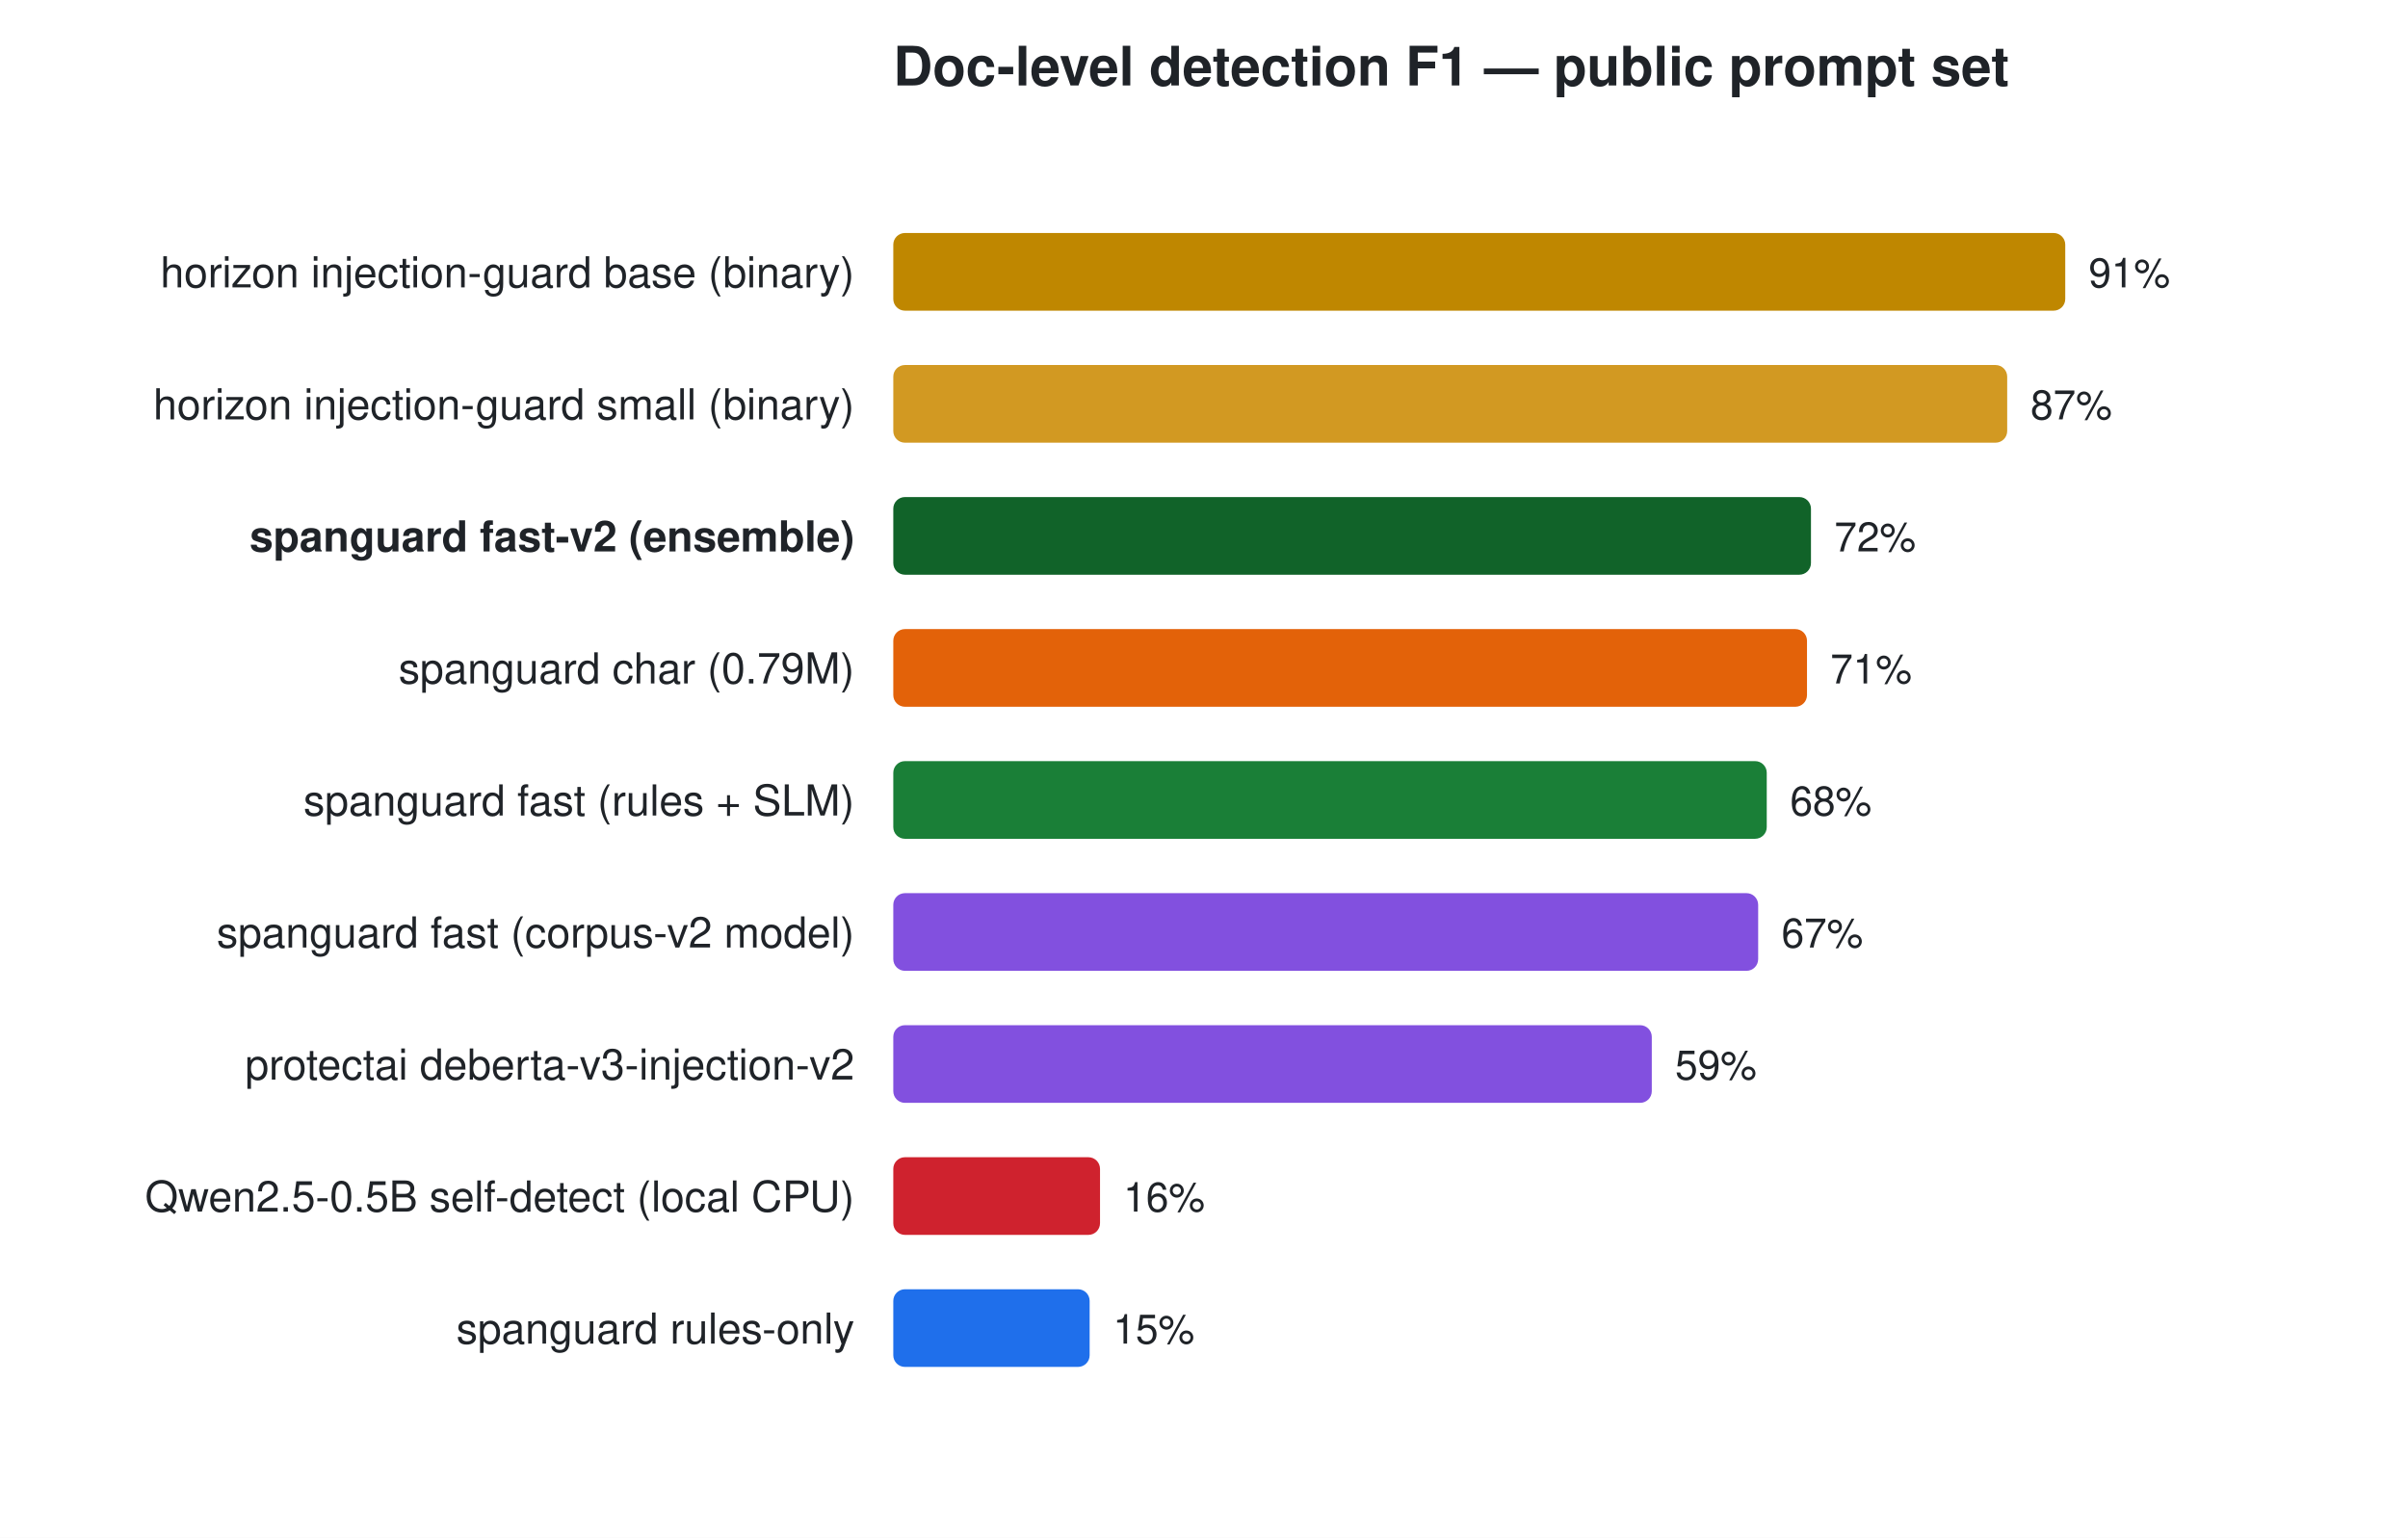
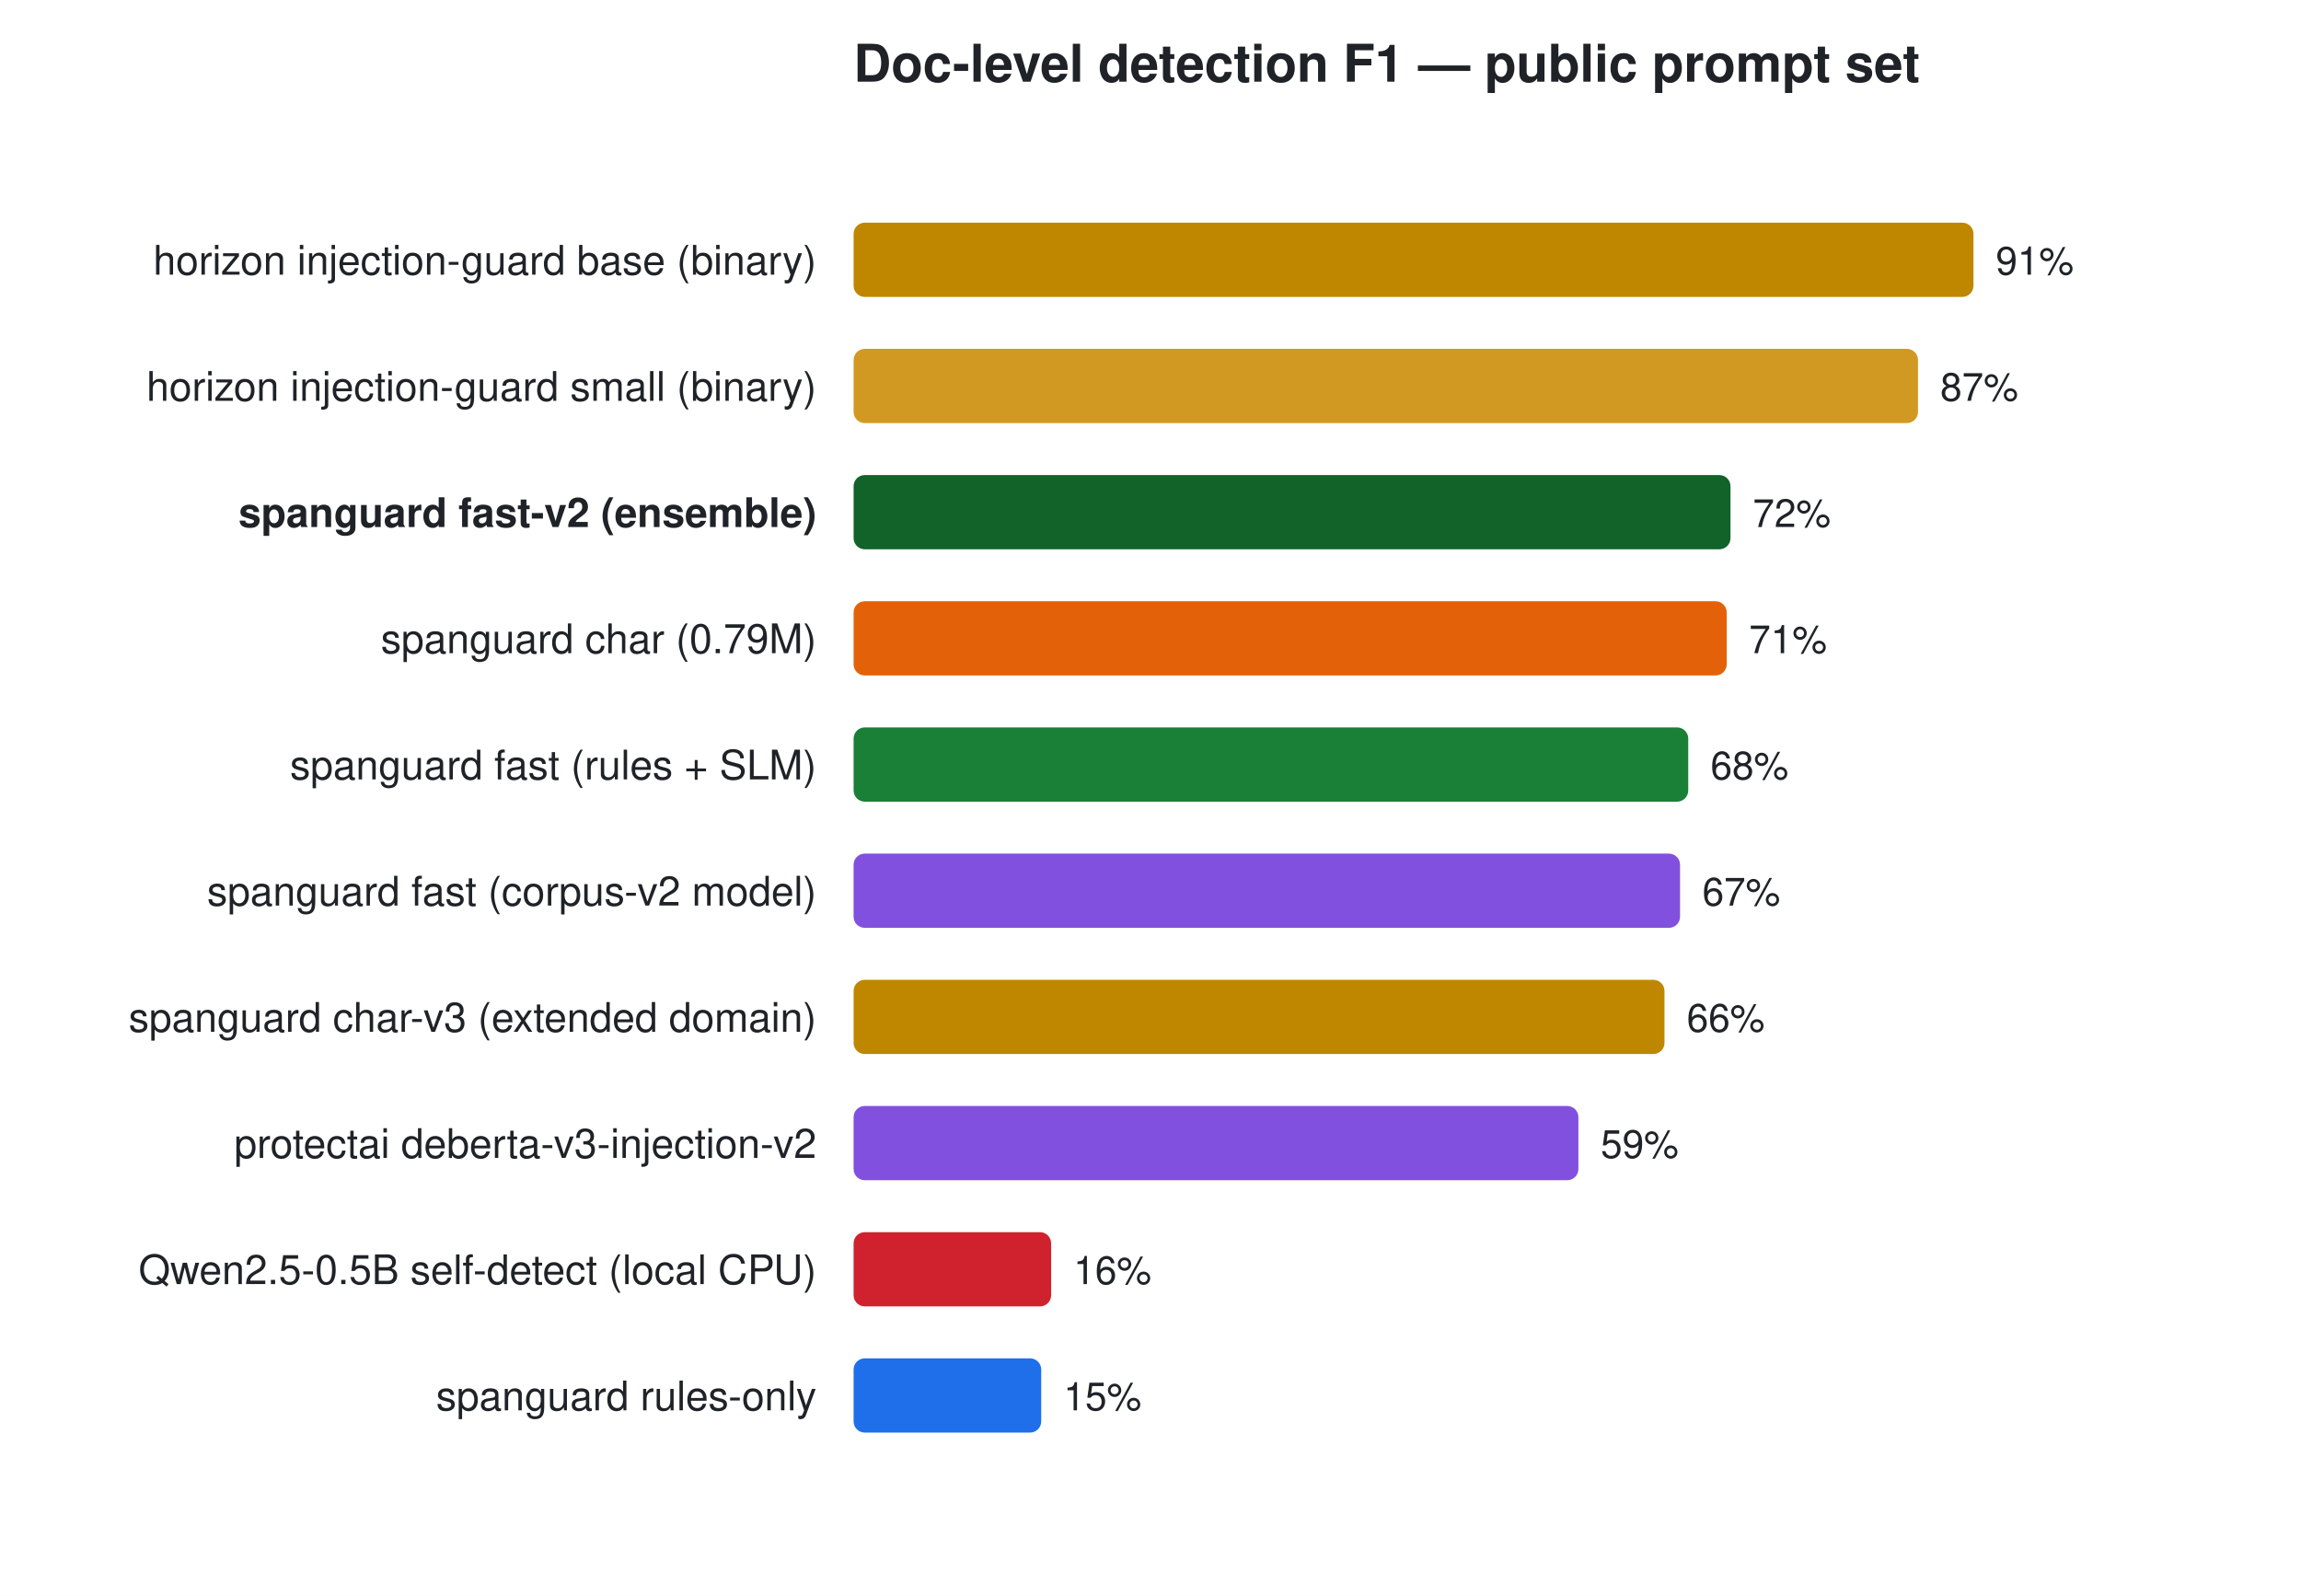
- <svg xmlns="http://www.w3.org/2000/svg" width="620" height="396" viewBox="0 0 620 396" font-family="ui-sans-serif,system-ui,'Segoe UI',Helvetica,Arial,sans-serif">
-   <rect width="620" height="396" fill="#ffffff" />
+ <svg xmlns="http://www.w3.org/2000/svg" width="620" height="430" viewBox="0 0 620 430" font-family="ui-sans-serif,system-ui,'Segoe UI',Helvetica,Arial,sans-serif">
+   <rect width="620" height="430" fill="#ffffff" />
  <text x="230" y="22" font-size="14" fill="#1f2328" text-anchor="start" font-weight="600" font-family="ui-sans-serif,system-ui,'Segoe UI',Helvetica,Arial,sans-serif" opacity="1.0">Doc-level detection F1 — public prompt set</text>
  <text x="220" y="74" font-size="11" fill="#1f2328" text-anchor="end" font-weight="normal" font-family="ui-sans-serif,system-ui,'Segoe UI',Helvetica,Arial,sans-serif" opacity="1.0">horizon injection-guard base (binary)</text>
  <rect x="230" y="60" width="301.752" height="20" rx="3" fill="#bf8700" opacity="1.0" />
  <text x="537.752" y="74" font-size="10.5" fill="#1f2328" text-anchor="start" font-weight="normal" font-family="ui-sans-serif,system-ui,'Segoe UI',Helvetica,Arial,sans-serif" opacity="1.0">91%</text>
  <text x="220" y="108" font-size="11" fill="#1f2328" text-anchor="end" font-weight="normal" font-family="ui-sans-serif,system-ui,'Segoe UI',Helvetica,Arial,sans-serif" opacity="1.0">horizon injection-guard small (binary)</text>
  <rect x="230" y="94" width="286.803" height="20" rx="3" fill="#d29922" opacity="1.0" />
  <text x="522.803" y="108" font-size="10.5" fill="#1f2328" text-anchor="start" font-weight="normal" font-family="ui-sans-serif,system-ui,'Segoe UI',Helvetica,Arial,sans-serif" opacity="1.0">87%</text>
  <text x="220" y="142" font-size="11" fill="#1f2328" text-anchor="end" font-weight="600" font-family="ui-sans-serif,system-ui,'Segoe UI',Helvetica,Arial,sans-serif" opacity="1.0">spanguard fast-v2 (ensemble)</text>
  <rect x="230" y="128" width="236.28" height="20" rx="3" fill="#116329" opacity="1.0" />
  <text x="472.28" y="142" font-size="10.5" fill="#1f2328" text-anchor="start" font-weight="normal" font-family="ui-sans-serif,system-ui,'Segoe UI',Helvetica,Arial,sans-serif" opacity="1.0">72%</text>
  <text x="220" y="176" font-size="11" fill="#1f2328" text-anchor="end" font-weight="normal" font-family="ui-sans-serif,system-ui,'Segoe UI',Helvetica,Arial,sans-serif" opacity="1.0">spanguard char (0.79M)</text>
  <rect x="230" y="162" width="235.257" height="20" rx="3" fill="#e36209" opacity="1.0" />
  <text x="471.257" y="176" font-size="10.5" fill="#1f2328" text-anchor="start" font-weight="normal" font-family="ui-sans-serif,system-ui,'Segoe UI',Helvetica,Arial,sans-serif" opacity="1.0">71%</text>
  <text x="220" y="210" font-size="11" fill="#1f2328" text-anchor="end" font-weight="normal" font-family="ui-sans-serif,system-ui,'Segoe UI',Helvetica,Arial,sans-serif" opacity="1.0">spanguard fast (rules + SLM)</text>
  <rect x="230" y="196" width="224.895" height="20" rx="3" fill="#1a7f37" opacity="1.0" />
  <text x="460.895" y="210" font-size="10.5" fill="#1f2328" text-anchor="start" font-weight="normal" font-family="ui-sans-serif,system-ui,'Segoe UI',Helvetica,Arial,sans-serif" opacity="1.0">68%</text>
  <text x="220" y="244" font-size="11" fill="#1f2328" text-anchor="end" font-weight="normal" font-family="ui-sans-serif,system-ui,'Segoe UI',Helvetica,Arial,sans-serif" opacity="1.0">spanguard fast (corpus-v2 model)</text>
  <rect x="230" y="230" width="222.684" height="20" rx="3" fill="#8250df" opacity="1.0" />
  <text x="458.684" y="244" font-size="10.5" fill="#1f2328" text-anchor="start" font-weight="normal" font-family="ui-sans-serif,system-ui,'Segoe UI',Helvetica,Arial,sans-serif" opacity="1.0">67%</text>
-   <text x="220" y="278" font-size="11" fill="#1f2328" text-anchor="end" font-weight="normal" font-family="ui-sans-serif,system-ui,'Segoe UI',Helvetica,Arial,sans-serif" opacity="1.0">protectai deberta-v3-injection-v2</text>
-   <rect x="230" y="264" width="195.294" height="20" rx="3" fill="#8250df" opacity="1.0" />
-   <text x="431.294" y="278" font-size="10.5" fill="#1f2328" text-anchor="start" font-weight="normal" font-family="ui-sans-serif,system-ui,'Segoe UI',Helvetica,Arial,sans-serif" opacity="1.0">59%</text>
-   <text x="220" y="312" font-size="11" fill="#1f2328" text-anchor="end" font-weight="normal" font-family="ui-sans-serif,system-ui,'Segoe UI',Helvetica,Arial,sans-serif" opacity="1.0">Qwen2.5-0.5B self-detect (local CPU)</text>
-   <rect x="230" y="298" width="53.229" height="20" rx="3" fill="#cf222e" opacity="1.0" />
-   <text x="289.229" y="312" font-size="10.5" fill="#1f2328" text-anchor="start" font-weight="normal" font-family="ui-sans-serif,system-ui,'Segoe UI',Helvetica,Arial,sans-serif" opacity="1.0">16%</text>
-   <text x="220" y="346" font-size="11" fill="#1f2328" text-anchor="end" font-weight="normal" font-family="ui-sans-serif,system-ui,'Segoe UI',Helvetica,Arial,sans-serif" opacity="1.0">spanguard rules-only</text>
-   <rect x="230" y="332" width="50.556" height="20" rx="3" fill="#1f6feb" opacity="1.0" />
-   <text x="286.556" y="346" font-size="10.5" fill="#1f2328" text-anchor="start" font-weight="normal" font-family="ui-sans-serif,system-ui,'Segoe UI',Helvetica,Arial,sans-serif" opacity="1.0">15%</text>
+   <text x="220" y="278" font-size="11" fill="#1f2328" text-anchor="end" font-weight="normal" font-family="ui-sans-serif,system-ui,'Segoe UI',Helvetica,Arial,sans-serif" opacity="1.0">spanguard char-v3 (extended domain)</text>
+   <rect x="230" y="264" width="218.493" height="20" rx="3" fill="#bf8700" opacity="1.0" />
+   <text x="454.493" y="278" font-size="10.5" fill="#1f2328" text-anchor="start" font-weight="normal" font-family="ui-sans-serif,system-ui,'Segoe UI',Helvetica,Arial,sans-serif" opacity="1.0">66%</text>
+   <text x="220" y="312" font-size="11" fill="#1f2328" text-anchor="end" font-weight="normal" font-family="ui-sans-serif,system-ui,'Segoe UI',Helvetica,Arial,sans-serif" opacity="1.0">protectai deberta-v3-injection-v2</text>
+   <rect x="230" y="298" width="195.294" height="20" rx="3" fill="#8250df" opacity="1.0" />
+   <text x="431.294" y="312" font-size="10.5" fill="#1f2328" text-anchor="start" font-weight="normal" font-family="ui-sans-serif,system-ui,'Segoe UI',Helvetica,Arial,sans-serif" opacity="1.0">59%</text>
+   <text x="220" y="346" font-size="11" fill="#1f2328" text-anchor="end" font-weight="normal" font-family="ui-sans-serif,system-ui,'Segoe UI',Helvetica,Arial,sans-serif" opacity="1.0">Qwen2.5-0.5B self-detect (local CPU)</text>
+   <rect x="230" y="332" width="53.229" height="20" rx="3" fill="#cf222e" opacity="1.0" />
+   <text x="289.229" y="346" font-size="10.5" fill="#1f2328" text-anchor="start" font-weight="normal" font-family="ui-sans-serif,system-ui,'Segoe UI',Helvetica,Arial,sans-serif" opacity="1.0">16%</text>
+   <text x="220" y="380" font-size="11" fill="#1f2328" text-anchor="end" font-weight="normal" font-family="ui-sans-serif,system-ui,'Segoe UI',Helvetica,Arial,sans-serif" opacity="1.0">spanguard rules-only</text>
+   <rect x="230" y="366" width="50.556" height="20" rx="3" fill="#1f6feb" opacity="1.0" />
+   <text x="286.556" y="380" font-size="10.5" fill="#1f2328" text-anchor="start" font-weight="normal" font-family="ui-sans-serif,system-ui,'Segoe UI',Helvetica,Arial,sans-serif" opacity="1.0">15%</text>
</svg>
